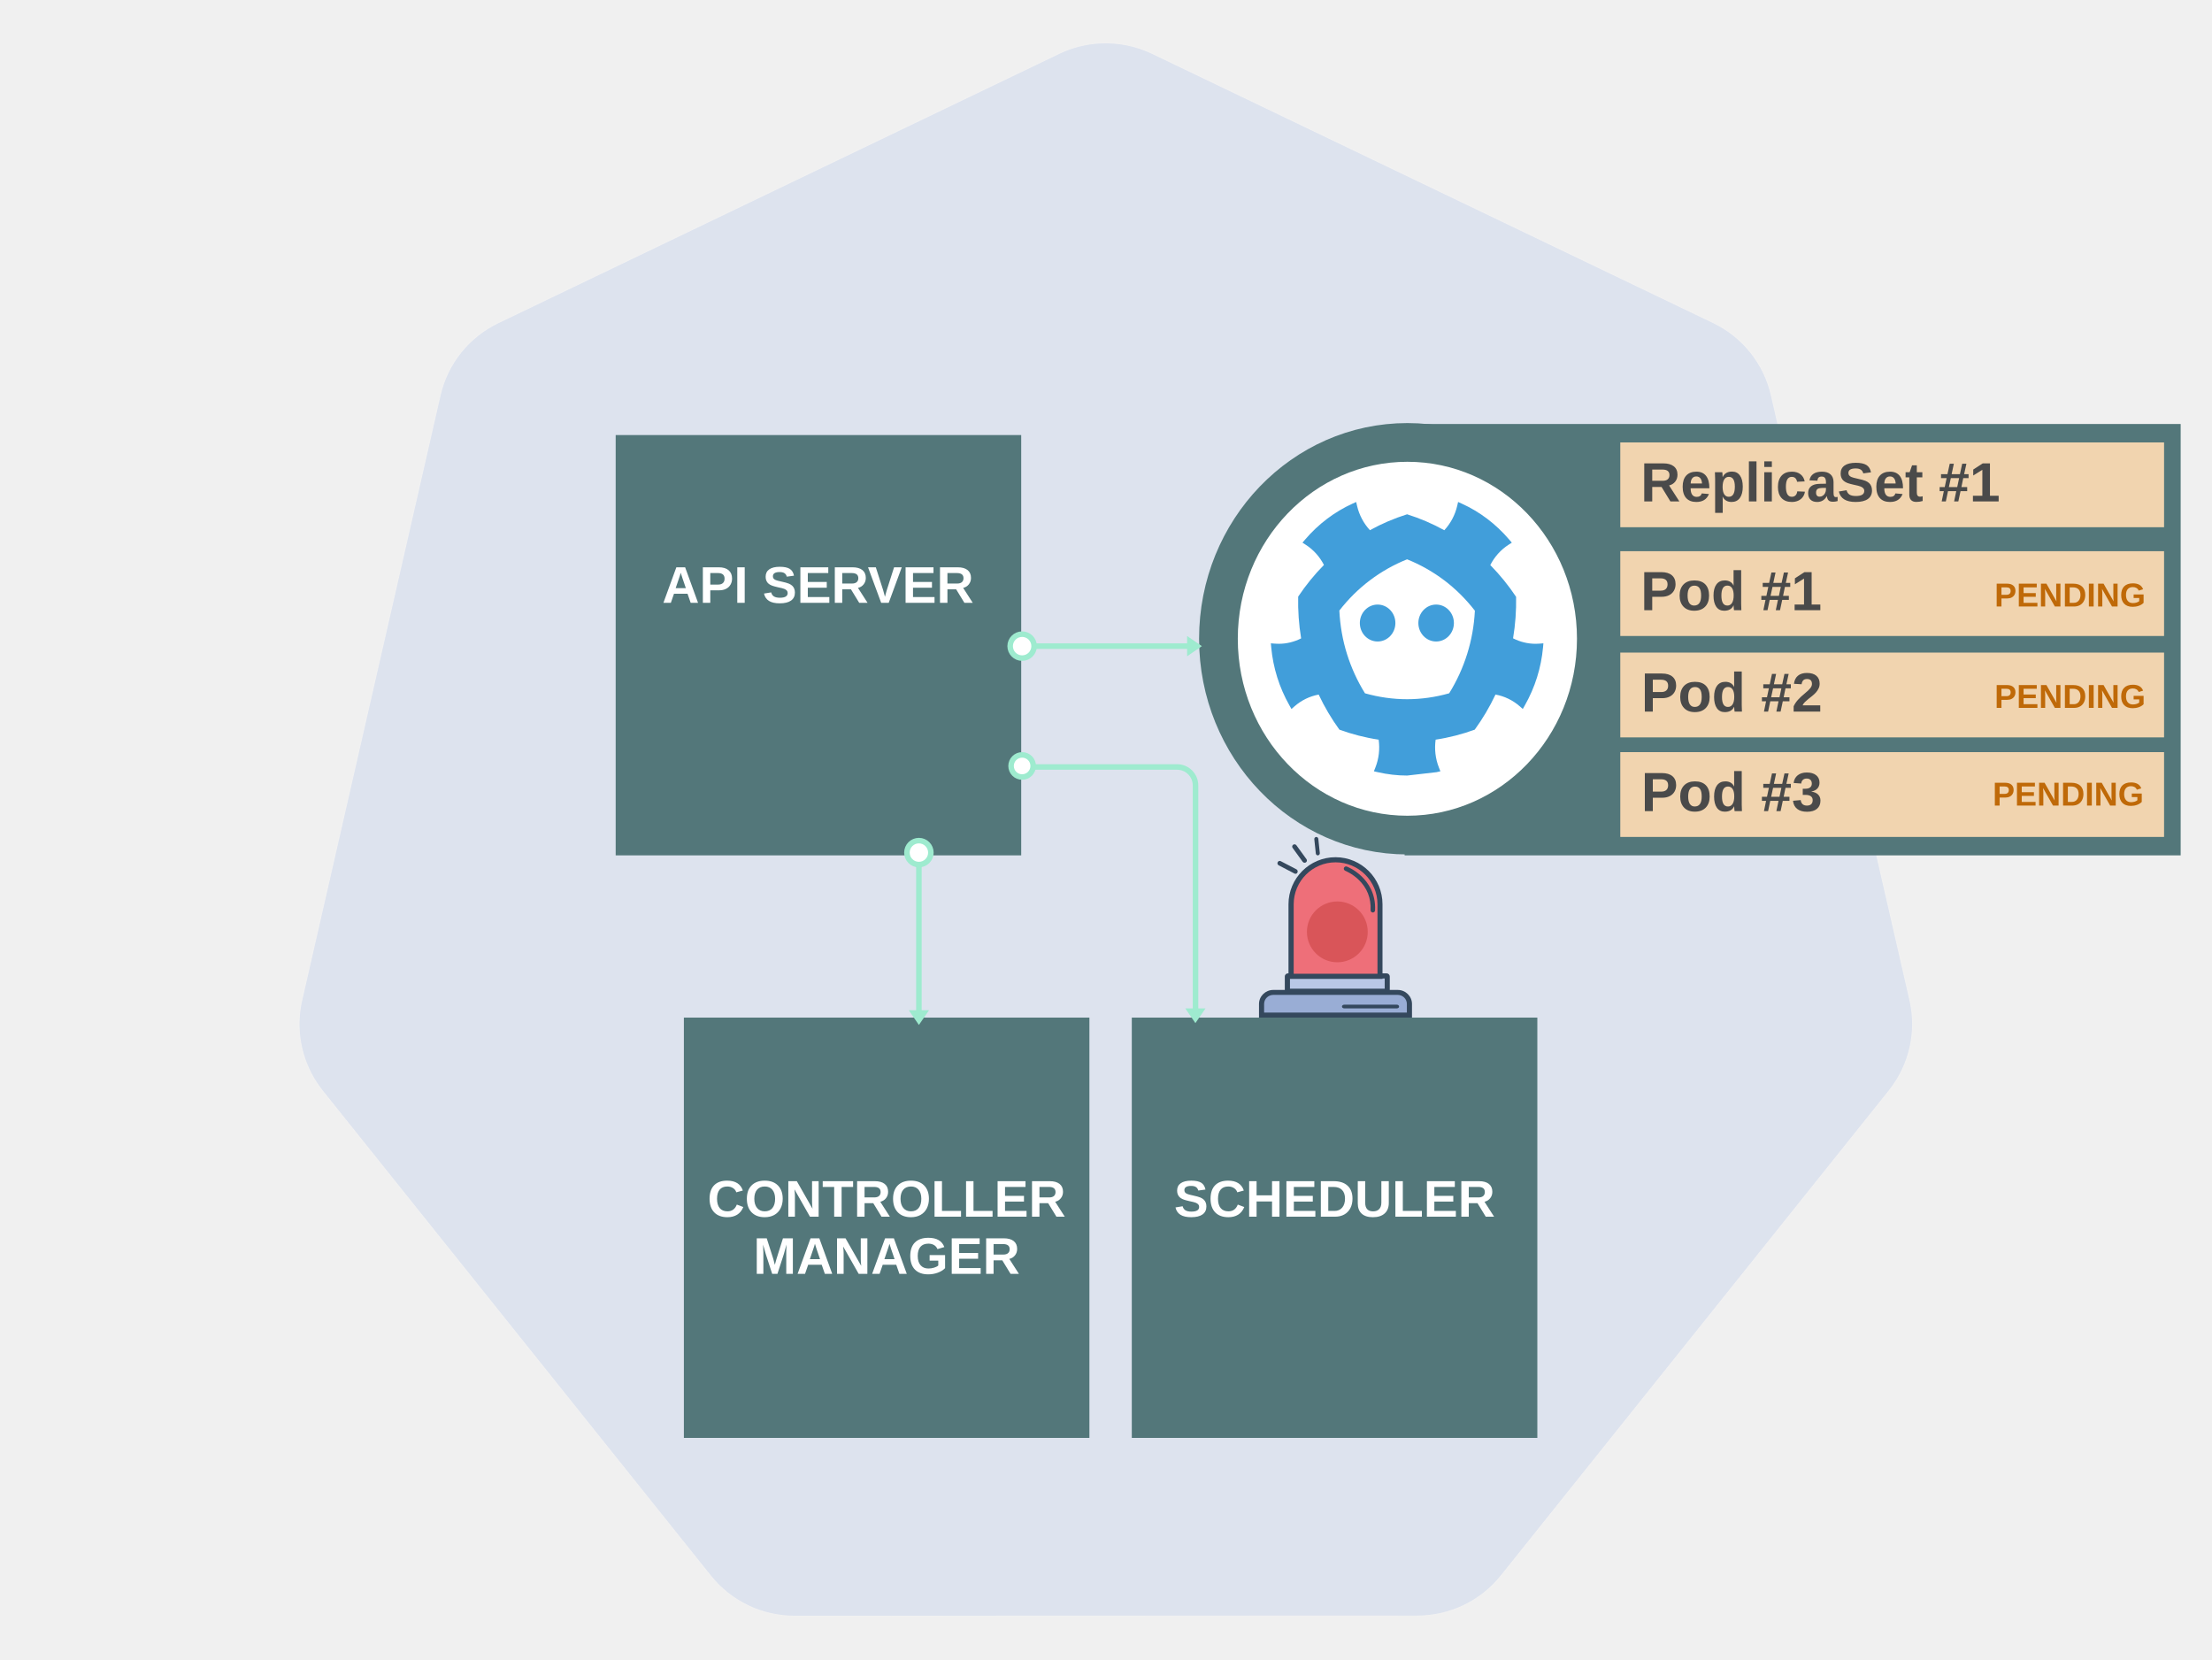
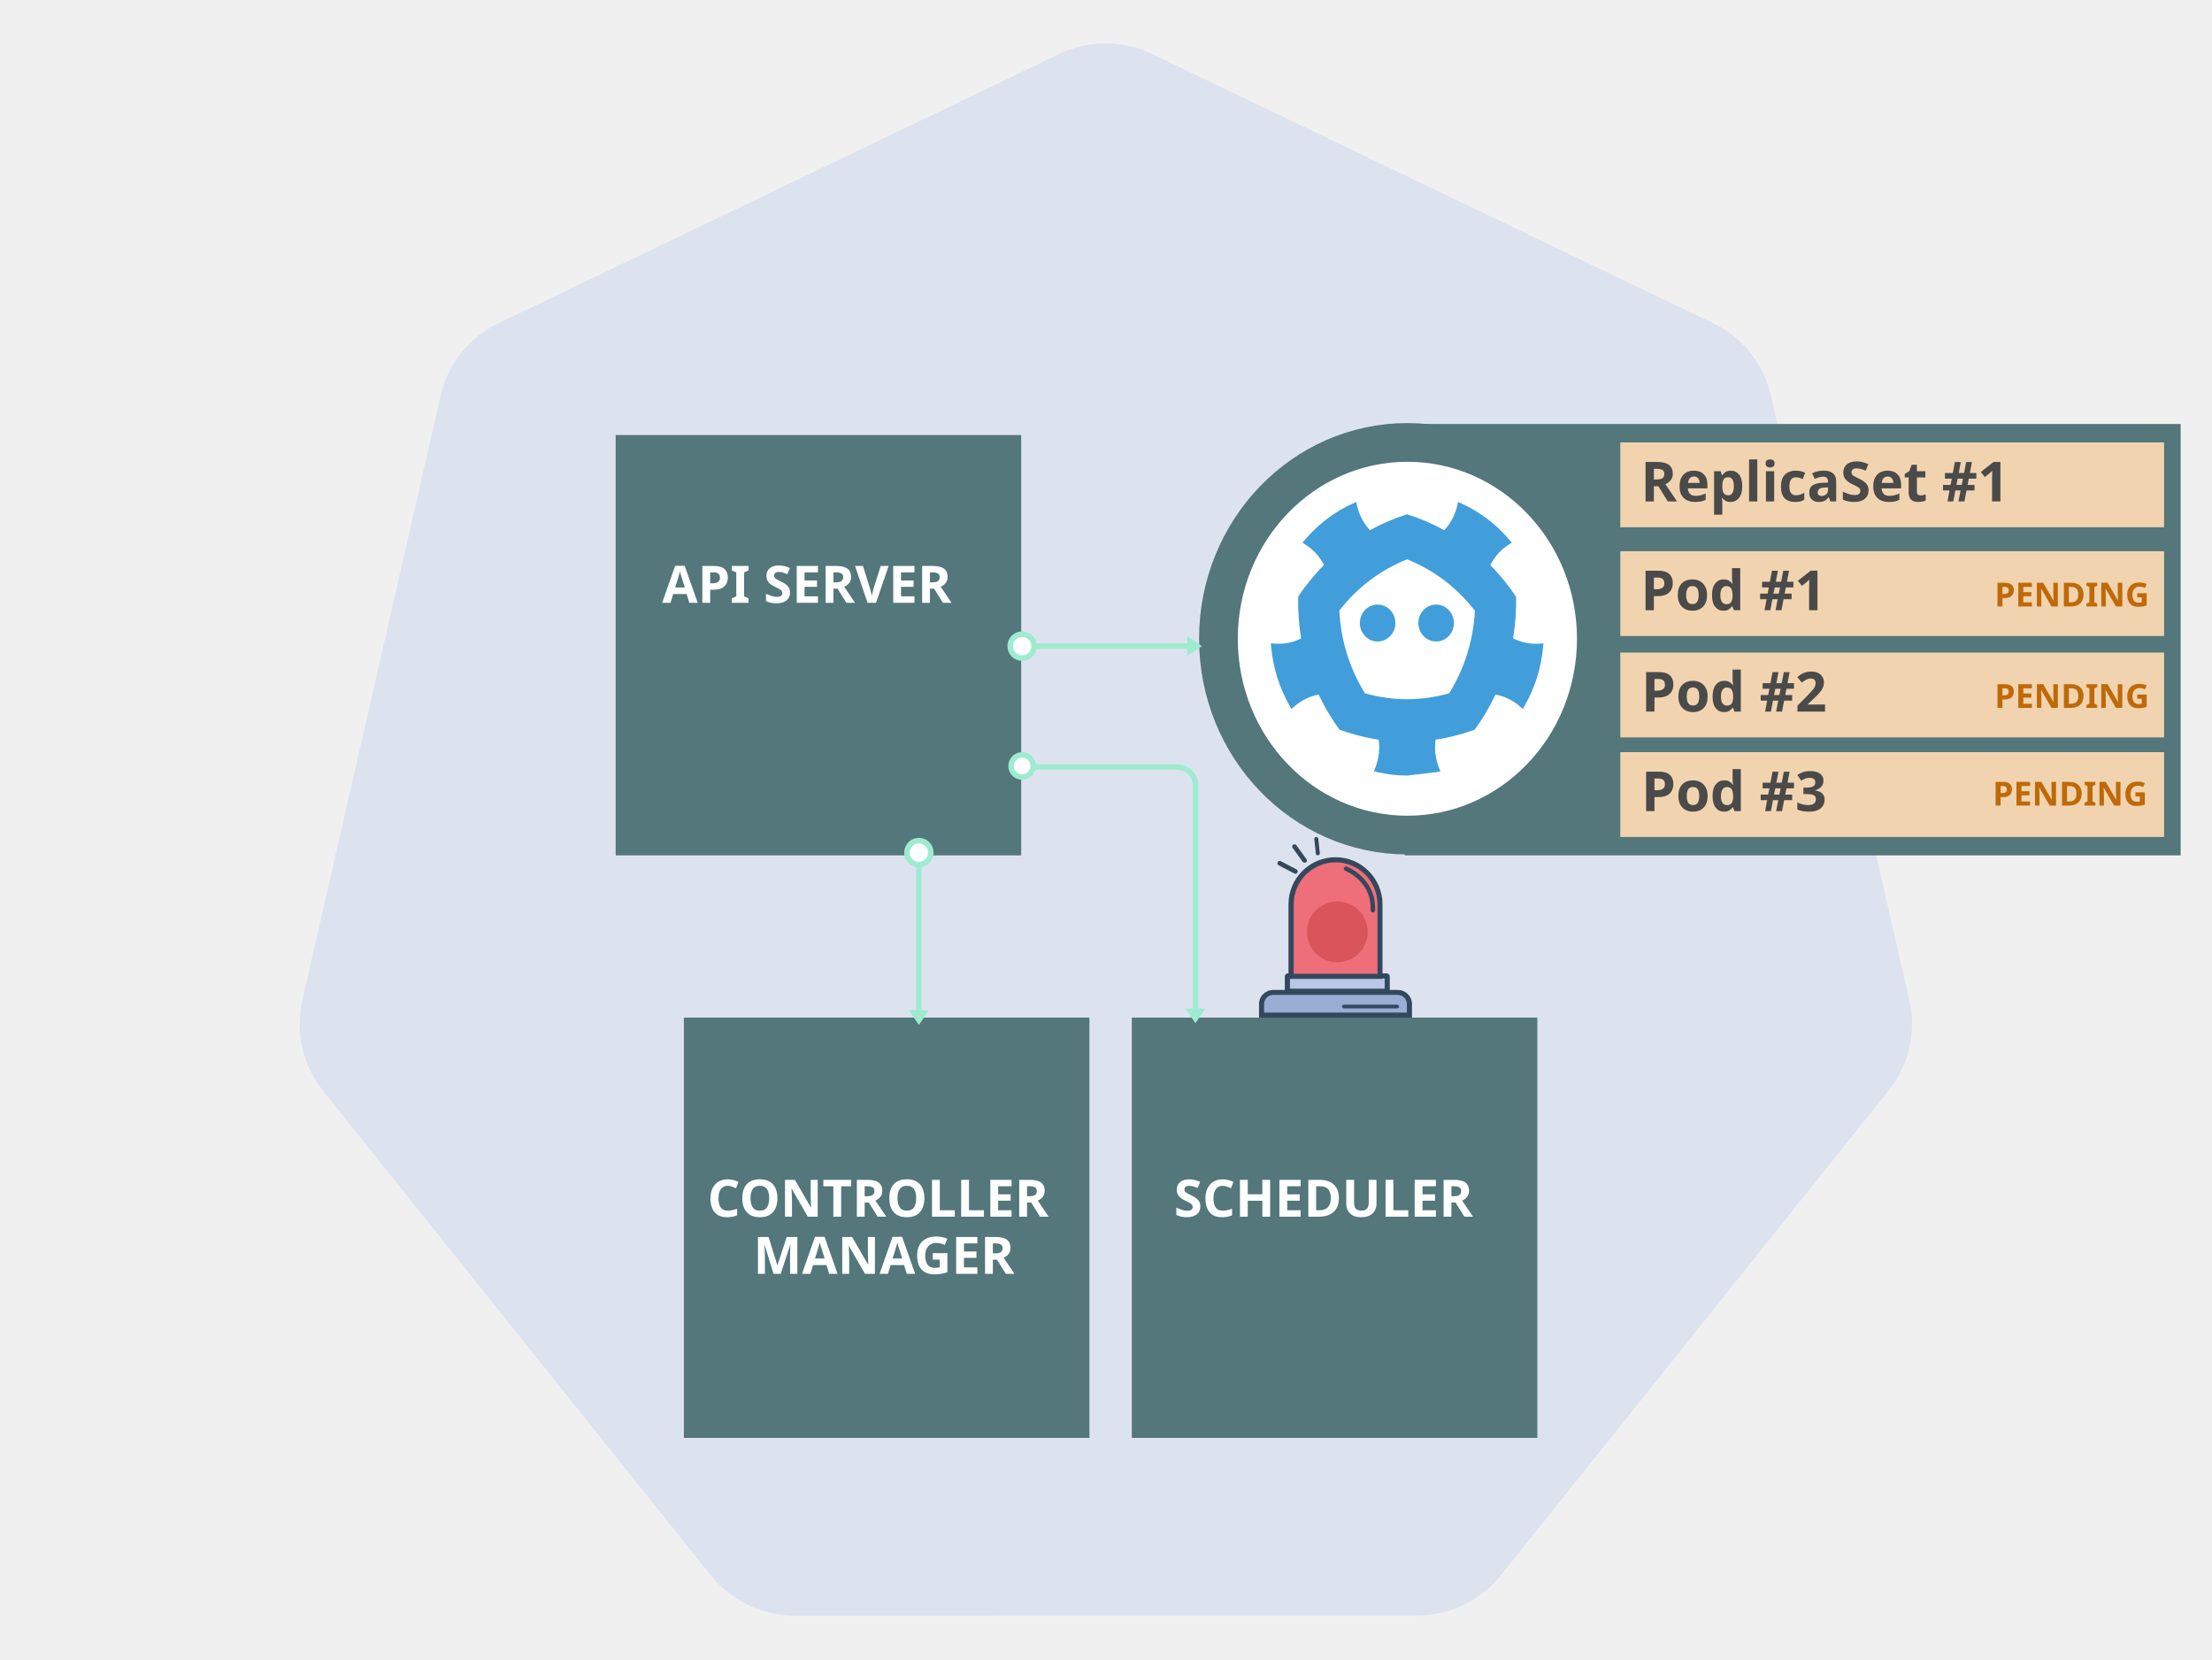
- <svg xmlns="http://www.w3.org/2000/svg" width="1200px" height="900px" viewBox="0 0 1200 900" version="1.1">
-   <g id="schedule-pods-4" stroke="none" stroke-width="1" fill="none" fill-rule="evenodd">
-     <g id="Kubernetes-background" opacity="0.1" transform="translate(161, 22)" fill="#326CE5" fill-rule="nonzero" stroke="#FFFFFF" stroke-width="0.5">
-       <path d="M435.87,1.327 C428.132,1.718 420.55,3.646 413.569,6.997 L109.266,153.106 C93.311,160.762 81.723,175.243 77.781,192.448 L2.707,520.644 C-0.795,535.921 2.055,551.961 10.608,565.11 C11.634,566.701 12.738,568.242 13.916,569.725 L224.542,832.884 C235.587,846.678 252.331,854.71 270.038,854.706 L607.811,854.628 C625.511,854.641 642.255,846.624 653.307,832.845 L863.856,569.647 C874.906,555.846 879.046,537.78 875.103,520.566 L799.913,192.37 C795.971,175.164 784.382,160.684 768.428,153.027 L464.085,6.997 C455.305,2.782 445.603,0.832 435.87,1.327 Z" id="path3055" />
+ <svg xmlns="http://www.w3.org/2000/svg" viewBox="0 0 1200 900">
+   <g fill="none" fill-rule="evenodd">
+     <path d="M596.87 23.327a58.347 58.347 0 0 0-22.3 5.67L270.265 175.106c-15.955 7.656-27.543 22.137-31.485 39.342l-75.073 328.196a57.834 57.834 0 0 0 7.9 44.466 57.999 57.999 0 0 0 3.309 4.615l210.626 263.16c11.045 13.793 27.79 21.825 45.496 21.821l337.773-.078c17.7.013 34.444-8.004 45.496-21.783l210.549-263.198a57.848 57.848 0 0 0 11.247-49.08l-75.19-328.197c-3.942-17.206-15.53-31.686-31.485-39.343L625.085 28.997a58.357 58.357 0 0 0-28.215-5.67z" opacity=".1" fill="#326CE5" fill-rule="nonzero" stroke="#FFF" stroke-width=".5" />
+     <path fill="#53777A" d="M371 552h220v228H371z" />
+     <text font-family="sans-serif" font-size="28" font-weight="bold" fill="#FFF" transform="translate(371 552)">
+       <tspan x="12.786" y="108">CONTROLLER</tspan>
+       <tspan x="37.669" y="139">MANAGER</tspan>
+     </text>
+     <path fill="#53777A" d="M614 552h220v228H614z" />
+     <text font-family="sans-serif" font-size="28" font-weight="bold" fill="#FFF" transform="translate(614 552)">
+       <tspan x="22.883" y="108">SCHEDULER</tspan>
+     </text>
+     <g transform="translate(683 454)" fill-rule="nonzero">
+       <path d="M82 96H2v-5.88C2 86.725 4.82 84 8.333 84h67.285c3.512 0 6.333 2.725 6.333 6.12V96H82z" fill="#99ADD5" />
+       <path d="M83 98H0v-7.378C0 86.42 3.475 83 7.744 83h67.512C79.526 83 83 86.42 83 90.622V98zM2.73 95.264h77.49v-4.69c0-2.688-2.234-4.887-4.964-4.887H7.744c-2.73 0-4.964 2.199-4.964 4.886v4.69h-.05z" fill="#34485D" />
+       <path fill="#B9C8E6" d="M15 76h54v8H15z" />
+       <path d="M71 85H14v-9.296c0-.974.801-1.704 1.753-1.704h53.444c1.002 0 1.753.779 1.753 1.704V85H71zm-54.195-2.677h51.39v-5.549h-51.39v5.549z" fill="#34485D" />
+       <path d="M41.975 12C28.732 12 18 22.763 18 36.045V75h48V36.045C65.95 22.763 55.218 12 41.975 12z" fill="#EE6F79" />
+       <path d="M67 77H16V36.518C16 22.446 27.438 11 41.5 11S67 22.446 67 36.518V77zm-48.227-2.775h45.504V36.518c0-12.536-10.2-22.743-22.727-22.743-12.528 0-22.728 10.207-22.728 22.743v37.707h-.05z" fill="#34485D" />
+       <circle fill="#D95559" cx="42.5" cy="51.5" r="16.5" />
+       <path d="M61.757 41h-.05c-.656-.05-1.21-.608-1.16-1.266.303-6.533-1.915-12.155-6.602-16.612-3.528-3.342-7.157-4.76-7.157-4.76-.605-.254-.958-.963-.706-1.57.252-.608.958-.963 1.563-.71.15.051 4.133 1.57 7.963 5.268 3.578 3.393 7.812 9.42 7.358 18.485-.05.659-.554 1.165-1.21 1.165zM31.906 10a1.103 1.103 0 0 1-1.083-1.01l-.811-7.689c-.09-.625.36-1.201.947-1.297.586-.048 1.127.384 1.218 1.009l.811 7.69c.09.624-.36 1.2-.947 1.297h-.135zM19.79 20c-.205 0-.36-.053-.565-.158l-8.53-4.437c-.616-.317-.873-1.109-.564-1.69.308-.634 1.079-.898 1.644-.58l8.53 4.436c.616.316.873 1.109.564 1.69-.154.475-.616.739-1.079.739zm4.945-6c-.413 0-.774-.201-1.032-.504l-5.47-7.556c-.413-.554-.258-1.31.31-1.712.567-.403 1.341-.252 1.754.302l5.47 7.556c.413.554.258 1.31-.31 1.713-.206.1-.464.201-.722.201zm50.058 79h-28.59c-.65 0-1.203-.458-1.203-1s.552-1 1.204-1h28.59c.651 0 1.203.458 1.203 1 .05.542-.502 1-1.204 1z" fill="#34485D" />
    </g>
-     <g id="Group-3" transform="translate(371, 552)">
-       <polygon id="Rectangle" fill="#53777A" points="0 0 220 0 220 228 0 228" />
-       <text id="CONTROLLER-MANAGER" font-family="Arial-BoldMT, Arial" font-size="28" font-weight="bold" fill="#FFFFFF">
-         <tspan x="12.786" y="108">CONTROLLER</tspan>
-         <tspan x="37.669" y="139">MANAGER</tspan>
+     <path fill="#53777A" d="M334 236h220v228H334z" />
+     <text font-family="sans-serif" font-size="28" font-weight="bold" fill="#FFF" transform="translate(334 236)">
+       <tspan x="25.2" y="91">API SERVER</tspan>
+     </text>
+     <path fill="#53777A" d="M762 230h421v234H762z" />
+     <path fill="#F1D4AF" d="M879 240h295v46H879z" />
+     <text font-family="sans-serif" font-size="30" font-weight="bold" fill="#4A4A4A" transform="translate(879 240)">
+       <tspan x="11" y="32">ReplicaSet #1</tspan>
+     </text>
+     <path fill="#F1D4AF" d="M879 299h295v46H879z" />
+     <text font-family="sans-serif" font-size="30" font-weight="bold" fill="#4A4A4A" transform="translate(879 299)">
+       <tspan x="11" y="32">Pod #1</tspan>
+     </text>
+     <text font-family="sans-serif" font-size="18" font-weight="bold" fill="#BF6908" transform="translate(879 299)">
+       <tspan x="202.989" y="30">PENDING</tspan>
+     </text>
+     <g>
+       <path fill="#F1D4AF" d="M879 354h295v46H879z" />
+       <text font-family="sans-serif" font-size="30" font-weight="bold" fill="#4A4A4A" transform="translate(879 354)">
+         <tspan x="11.318" y="32">Pod #2</tspan>
+       </text>
+       <text font-family="sans-serif" font-size="18" font-weight="bold" fill="#BF6908" transform="translate(879 354)">
+         <tspan x="202.989" y="30">PENDING</tspan>
      </text>
    </g>
-     <g id="Group-3" transform="translate(614, 552)">
-       <polygon id="Rectangle" fill="#53777A" points="0 0 220 0 220 228 0 228" />
-       <text id="SCHEDULER" font-family="Arial-BoldMT, Arial" font-size="28" font-weight="bold" fill="#FFFFFF">
-         <tspan x="22.883" y="108">SCHEDULER</tspan>
+     <g>
+       <path fill="#F1D4AF" d="M879 408h295v46H879z" />
+       <text font-family="sans-serif" font-size="30" font-weight="bold" fill="#4A4A4A" transform="translate(879 408)">
+         <tspan x="11.318" y="32">Pod #3</tspan>
+       </text>
+       <text font-family="sans-serif" font-size="18" font-weight="bold" fill="#BF6908" transform="translate(879 408)">
+         <tspan x="201.989" y="29">PENDING</tspan>
      </text>
    </g>
-     <g id="Group" transform="translate(683, 454)" fill-rule="nonzero">
-       <path d="M82,96 L2,96 L2,90.12 C2,86.725 4.82,84 8.333,84 L75.618,84 C79.13,84 81.951,86.725 81.951,90.12 L81.951,96 L82,96 Z" id="Shape" fill="#99ADD5" />
-       <path d="M83,98 L0,98 L0,90.622 C0,86.42 3.475,83 7.744,83 L75.256,83 C79.525,83 83,86.42 83,90.622 L83,98 Z M2.73,95.264 L80.22,95.264 L80.22,90.573 C80.22,87.886 77.986,85.687 75.256,85.687 L7.744,85.687 C5.014,85.687 2.78,87.886 2.78,90.573 L2.78,95.264 L2.73,95.264 Z" id="Shape" fill="#34485D" />
-       <polygon id="Rectangle-path" fill="#B9C8E6" points="15 76 69 76 69 84 15 84" />
-       <path d="M71,85 L14,85 L14,75.704 C14,74.73 14.801,74 15.753,74 L69.197,74 C70.199,74 70.95,74.779 70.95,75.704 L70.95,85 L71,85 Z M16.805,82.323 L68.195,82.323 L68.195,76.774 L16.805,76.774 L16.805,82.323 Z" id="Shape" fill="#34485D" />
-       <path d="M41.975,12 C28.732,12 18,22.763 18,36.045 L18,75 L66,75 L66,36.045 C65.951,22.763 55.218,12 41.975,12 Z" id="Shape" fill="#EE6F79" />
-       <path d="M67,77 L16,77 L16,36.518 C16,22.446 27.438,11 41.5,11 C55.562,11 67,22.446 67,36.518 L67,77 Z M18.773,74.225 L64.277,74.225 L64.277,36.518 C64.277,23.982 54.077,13.775 41.55,13.775 C29.022,13.775 18.822,23.982 18.822,36.518 L18.822,74.225 L18.773,74.225 Z" id="Shape" fill="#34485D" />
-       <circle id="Oval" fill="#D95559" cx="42.5" cy="51.5" r="16.5" />
-       <path d="M61.757,41 C61.757,41 61.706,41 61.706,41 C61.051,40.949 60.497,40.392 60.547,39.734 C60.85,33.201 58.632,27.579 53.945,23.122 C50.417,19.78 46.788,18.362 46.788,18.362 C46.183,18.108 45.83,17.399 46.082,16.792 C46.334,16.184 47.04,15.829 47.645,16.083 C47.796,16.133 51.778,17.653 55.608,21.35 C59.186,24.743 63.42,30.77 62.966,39.835 C62.916,40.494 62.412,41 61.757,41 Z" id="Shape" fill="#34485D" />
-       <path d="M31.906,10 C31.365,10 30.869,9.567 30.823,8.991 L30.012,1.301 C29.921,0.676 30.372,0.1 30.959,0.004 C31.545,-0.044 32.086,0.388 32.177,1.013 L32.988,8.702 C33.079,9.327 32.628,9.904 32.041,10 C31.996,10 31.951,10 31.906,10 Z" id="Shape" fill="#34485D" />
-       <path d="M19.79,20 C19.585,20 19.431,19.947 19.225,19.842 L10.696,15.405 C10.079,15.088 9.822,14.296 10.131,13.715 C10.439,13.081 11.21,12.817 11.775,13.134 L20.304,17.571 C20.921,17.887 21.178,18.68 20.869,19.261 C20.715,19.736 20.253,20 19.79,20 Z" id="Shape" fill="#34485D" />
-       <path d="M24.735,14 C24.322,14 23.961,13.799 23.703,13.496 L18.233,5.94 C17.82,5.386 17.975,4.631 18.543,4.228 C19.11,3.825 19.884,3.976 20.297,4.53 L25.767,12.086 C26.18,12.64 26.025,13.396 25.457,13.799 C25.251,13.899 24.993,14 24.735,14 Z" id="Shape" fill="#34485D" />
-       <path d="M74.793,93 L46.204,93 C45.552,93 45,92.542 45,92 C45,91.458 45.552,91 46.204,91 L74.793,91 C75.445,91 75.997,91.458 75.997,92 C76.047,92.542 75.495,93 74.793,93 Z" id="Shape" fill="#34485D" />
-     </g>
-     <g id="Group-3" transform="translate(334, 236)">
-       <polygon id="Rectangle" fill="#53777A" points="0 0 220 0 220 228 0 228" />
-       <text id="API-SERVER" font-family="Arial-BoldMT, Arial" font-size="28" font-weight="bold" fill="#FFFFFF">
-         <tspan x="25.2" y="91">API SERVER</tspan>
-       </text>
-     </g>
-     <g id="Group-5" transform="translate(661, 230)">
-       <rect id="Rectangle-4" fill="#53777A" x="101" y="0" width="421" height="234" />
-       <g id="Group-6" transform="translate(218, 10)">
-         <rect id="Rectangle-3" fill="#F1D4AF" x="0" y="0" width="295" height="46" />
-         <text id="ReplicaSet-#1" font-family="Arial-BoldMT, Arial" font-size="30" font-weight="bold" fill="#4A4A4A">
-           <tspan x="11" y="32">ReplicaSet #1</tspan>
-         </text>
-       </g>
-       <g id="Group-6" transform="translate(218, 69)">
-         <rect id="Rectangle-3" fill="#F1D4AF" x="0" y="0" width="295" height="46" />
-         <text id="Pod-#1" font-family="Arial-BoldMT, Arial" font-size="30" font-weight="bold" fill="#4A4A4A">
-           <tspan x="11" y="32">Pod #1</tspan>
-         </text>
-         <text id="pending" font-family="Arial-BoldMT, Arial" font-size="18" font-weight="bold" fill="#BF6908">
-           <tspan x="202.989" y="30">PENDING</tspan>
-         </text>
-       </g>
-       <g id="Group-6" transform="translate(218, 124)">
-         <rect id="Rectangle-3" fill="#F1D4AF" x="0" y="0" width="295" height="46" />
-         <text id="Pod-#2" font-family="Arial-BoldMT, Arial" font-size="30" font-weight="bold" fill="#4A4A4A">
-           <tspan x="11.318" y="32">Pod #2</tspan>
-         </text>
-         <text id="pending" font-family="Arial-BoldMT, Arial" font-size="18" font-weight="bold" fill="#BF6908">
-           <tspan x="202.989" y="30">PENDING</tspan>
-         </text>
-       </g>
-       <g id="Group-6" transform="translate(218, 178)">
-         <rect id="Rectangle-3" fill="#F1D4AF" x="0" y="0" width="295" height="46" />
-         <text id="Pod-#3" font-family="Arial-BoldMT, Arial" font-size="30" font-weight="bold" fill="#4A4A4A">
-           <tspan x="11.318" y="32">Pod #3</tspan>
-         </text>
-         <text id="pending" font-family="Arial-BoldMT, Arial" font-size="18" font-weight="bold" fill="#BF6908">
-           <tspan x="201.989" y="29">PENDING</tspan>
-         </text>
-       </g>
-       <g id="Group-2" transform="translate(0, 10)">
-         <ellipse id="Oval" stroke="#53777A" stroke-width="21" fill="#FFFFFF" cx="102.5" cy="106.5" rx="102.5" ry="106.5" />
-         <g id="Group" transform="translate(28.43548, 32.29355)" fill="#419EDA" fill-rule="nonzero">
-           <path d="M67.556,65.67 C67.556,71.21 63.236,75.691 57.911,75.691 C52.583,75.691 48.274,71.211 48.274,65.67 C48.274,60.153 52.583,55.655 57.911,55.655 C63.236,55.655 67.556,60.153 67.556,65.67 Z" id="Shape" />
-           <path d="M80.016,65.672 C80.016,71.212 84.337,75.693 89.662,75.693 C94.985,75.693 99.301,71.213 99.301,65.672 C99.301,60.153 94.985,55.655 89.662,55.655 C84.337,55.655 80.016,60.153 80.016,65.672 Z" id="Shape" />
-           <path d="M145.766,76.85 C145.072,76.91 144.374,76.938 143.633,76.938 C139.333,76.938 135.16,75.891 131.396,73.971 C132.65,66.502 133.183,58.977 133.043,51.479 C128.962,45.346 124.298,39.56 119.034,34.228 C121.318,29.779 124.694,25.95 128.909,23.236 L130.719,22.073 L129.309,20.421 C122.042,11.919 113.37,5.346 103.538,0.886 L101.578,0 L101.08,2.153 C99.907,7.172 97.456,11.699 94.092,15.333 C87.625,11.761 80.869,8.875 73.903,6.688 C66.952,8.87 60.209,11.748 53.744,15.314 C50.394,11.685 47.949,7.169 46.781,2.165 L46.28,0.012 L44.326,0.895 C34.618,5.29 25.707,12.041 18.56,20.416 L17.145,22.072 L18.953,23.234 C23.155,25.939 26.522,29.744 28.802,34.17 C23.554,39.481 18.895,45.249 14.818,51.354 C14.659,58.848 15.165,66.428 16.424,74 C12.678,75.902 8.529,76.938 4.257,76.938 C3.507,76.938 2.806,76.909 2.124,76.85 L0,76.682 L0.199,78.886 C1.24,90.034 4.572,100.637 10.107,110.404 L11.187,112.31 L12.809,110.88 C16.569,107.566 21.111,105.372 25.941,104.488 C29.125,111.253 32.899,117.608 37.18,123.509 C44.012,125.992 51.129,127.845 58.479,128.947 C59.184,133.998 58.623,139.222 56.705,144.053 L55.896,146.099 L57.976,146.575 C63.301,147.792 68.674,148.412 73.934,148.412 L89.888,146.575 L91.97,146.099 L91.159,144.048 C89.246,139.218 88.685,133.988 89.39,128.936 C96.711,127.833 103.802,125.984 110.608,123.509 C114.893,117.603 118.671,111.244 121.86,104.47 C126.705,105.349 131.273,107.544 135.056,110.867 L136.678,112.296 L137.753,110.394 C143.298,100.615 146.629,90.012 147.654,78.882 L147.853,76.683 L145.766,76.85 Z M96.734,103.791 C89.187,105.924 81.522,107.001 73.903,107.001 C66.263,107.001 58.607,105.925 51.053,103.791 C46.909,97.101 43.632,89.933 41.274,82.386 C38.926,74.875 37.551,67.006 37.153,58.903 C42.031,52.636 47.579,47.146 53.708,42.524 C59.937,37.817 66.713,33.993 73.903,31.116 C81.08,33.993 87.844,37.812 94.058,42.5 C100.211,47.146 105.783,52.678 110.685,58.985 C110.268,67.041 108.877,74.865 106.525,82.364 C104.172,89.909 100.885,97.1 96.734,103.791 Z" id="Shape" />
-         </g>
+     <g transform="translate(661 240)">
+       <ellipse stroke="#53777A" stroke-width="21" fill="#FFF" cx="102.5" cy="106.5" rx="102.5" ry="106.5" />
+       <g fill="#419EDA" fill-rule="nonzero">
+         <path d="M95.991 97.964c0 5.54-4.32 10.021-9.645 10.021-5.328 0-9.637-4.48-9.637-10.021 0-5.517 4.31-10.015 9.637-10.015 5.325 0 9.645 4.498 9.645 10.015zm12.46.002c0 5.54 4.321 10.021 9.646 10.021 5.323 0 9.64-4.48 9.64-10.021 0-5.519-4.317-10.017-9.64-10.017-5.325 0-9.646 4.498-9.646 10.017z" />
+         <path d="M174.201 109.144c-.694.06-1.392.088-2.133.088-4.3 0-8.473-1.047-12.237-2.967a122.139 122.139 0 0 0 1.647-22.492 115.84 115.84 0 0 0-14.01-17.25c2.285-4.45 5.661-8.279 9.876-10.993l1.81-1.163-1.41-1.652c-7.267-8.502-15.939-15.075-25.77-19.535l-1.963-.886-.497 2.153a29.169 29.169 0 0 1-6.988 13.18 109.635 109.635 0 0 0-20.19-8.645 109.729 109.729 0 0 0-20.158 8.626 29.162 29.162 0 0 1-6.963-13.149l-.5-2.153-1.954.883c-9.708 4.395-18.619 11.145-25.766 19.52l-1.415 1.657 1.808 1.162c4.202 2.705 7.57 6.51 9.85 10.936a116.328 116.328 0 0 0-13.985 17.184 122.228 122.228 0 0 0 1.606 22.646c-3.746 1.902-7.895 2.938-12.167 2.938-.75 0-1.451-.029-2.133-.088l-2.124-.168.199 2.204c1.04 11.148 4.372 21.751 9.908 31.518l1.08 1.906 1.622-1.43a27.301 27.301 0 0 1 13.132-6.392 117.827 117.827 0 0 0 11.24 19.021c6.83 2.483 13.948 4.336 21.298 5.438.705 5.051.144 10.275-1.774 15.106l-.809 2.046 2.08.476c5.325 1.217 10.698 1.837 15.958 1.837l15.954-1.837 2.082-.476-.811-2.05c-1.913-4.83-2.474-10.061-1.77-15.113 7.322-1.103 14.413-2.952 21.22-5.427a117.976 117.976 0 0 0 11.25-19.039 27.42 27.42 0 0 1 13.197 6.397l1.622 1.429 1.075-1.902c5.545-9.779 8.876-20.382 9.901-31.512l.2-2.2-2.088.168zm-49.032 26.94c-7.547 2.133-15.212 3.21-22.831 3.21-7.64 0-15.296-1.076-22.85-3.21a93.6 93.6 0 0 1-9.78-21.405c-2.347-7.511-3.722-15.38-4.12-23.483 4.878-6.267 10.426-11.757 16.555-16.379a87.172 87.172 0 0 1 20.195-11.408 87.526 87.526 0 0 1 20.155 11.385c6.153 4.646 11.725 10.178 16.627 16.485-.417 8.056-1.808 15.88-4.16 23.38a93.302 93.302 0 0 1-9.79 21.426z" />
      </g>
    </g>
-     <g id="right-arrow" transform="translate(554, 343)" fill-rule="nonzero">
-       <polygon id="Line" fill="#9EEBCF" points="0 6 94.029 6 96 6 96 9 0 9" />
-       <circle id="Base" stroke="#9EEBCF" stroke-width="3" fill="#FFFFFF" cx="0.5" cy="7.5" r="6.5" />
-       <polygon id="Tip" fill="#9EEBCF" points="98 7.5 90 13 90 2" />
+     <g transform="translate(554 343)" fill-rule="nonzero">
+       <path fill="#9EEBCF" d="M0 6h96v3H0z" />
+       <circle stroke="#9EEBCF" stroke-width="3" fill="#FFF" cx=".5" cy="7.5" r="6.5" />
+       <path fill="#9EEBCF" d="M98 7.5L90 13V2z" />
    </g>
-     <g id="L-arrow" transform="translate(554, 415)">
-       <path d="M0.011,1.045 L84.56,1.045 C90.083,1.045 94.56,5.522 94.56,11.045 L94.56,137.015" id="Path-5" stroke="#9EEBCF" stroke-width="3" />
-       <circle id="Oval-2" stroke="#9EEBCF" stroke-width="3" fill="#FFFFFF" fill-rule="evenodd" cx="0.5" cy="0.5" r="6" />
-       <polygon id="Triangle" fill="#9EEBCF" fill-rule="evenodd" transform="translate(94.5, 136) rotate(-270) translate(-94.5, -136) " points="98.5 136 90.5 141.5 90.5 130.5" />
+     <g transform="translate(554 415)">
+       <path d="M.011 1.045h84.55c5.522 0 10 4.477 10 10v125.97" stroke="#9EEBCF" stroke-width="3" />
+       <circle stroke="#9EEBCF" stroke-width="3" fill="#FFF" cx=".5" cy=".5" r="6" />
+       <path fill="#9EEBCF" d="M94.5 140l-5.5-8h11z" />
    </g>
-     <g id="down-arrow" transform="translate(493, 464)" fill-rule="nonzero">
-       <polygon id="Line" fill="#9EEBCF" points="7 -1 7 88 4 88 4 -1" />
-       <circle id="Base" stroke="#9EEBCF" stroke-width="3" fill="#FFFFFF" cx="5.5" cy="-1.5" r="6.5" />
-       <polygon id="Tip" fill="#9EEBCF" points="5.5 92 0 84 11 84" />
+     <g transform="translate(493 464)" fill-rule="nonzero">
+       <path fill="#9EEBCF" d="M7-1v89H4V-1z" />
+       <circle stroke="#9EEBCF" stroke-width="3" fill="#FFF" cx="5.5" cy="-1.5" r="6.5" />
+       <path fill="#9EEBCF" d="M5.5 92L0 84h11z" />
    </g>
  </g>
</svg>
